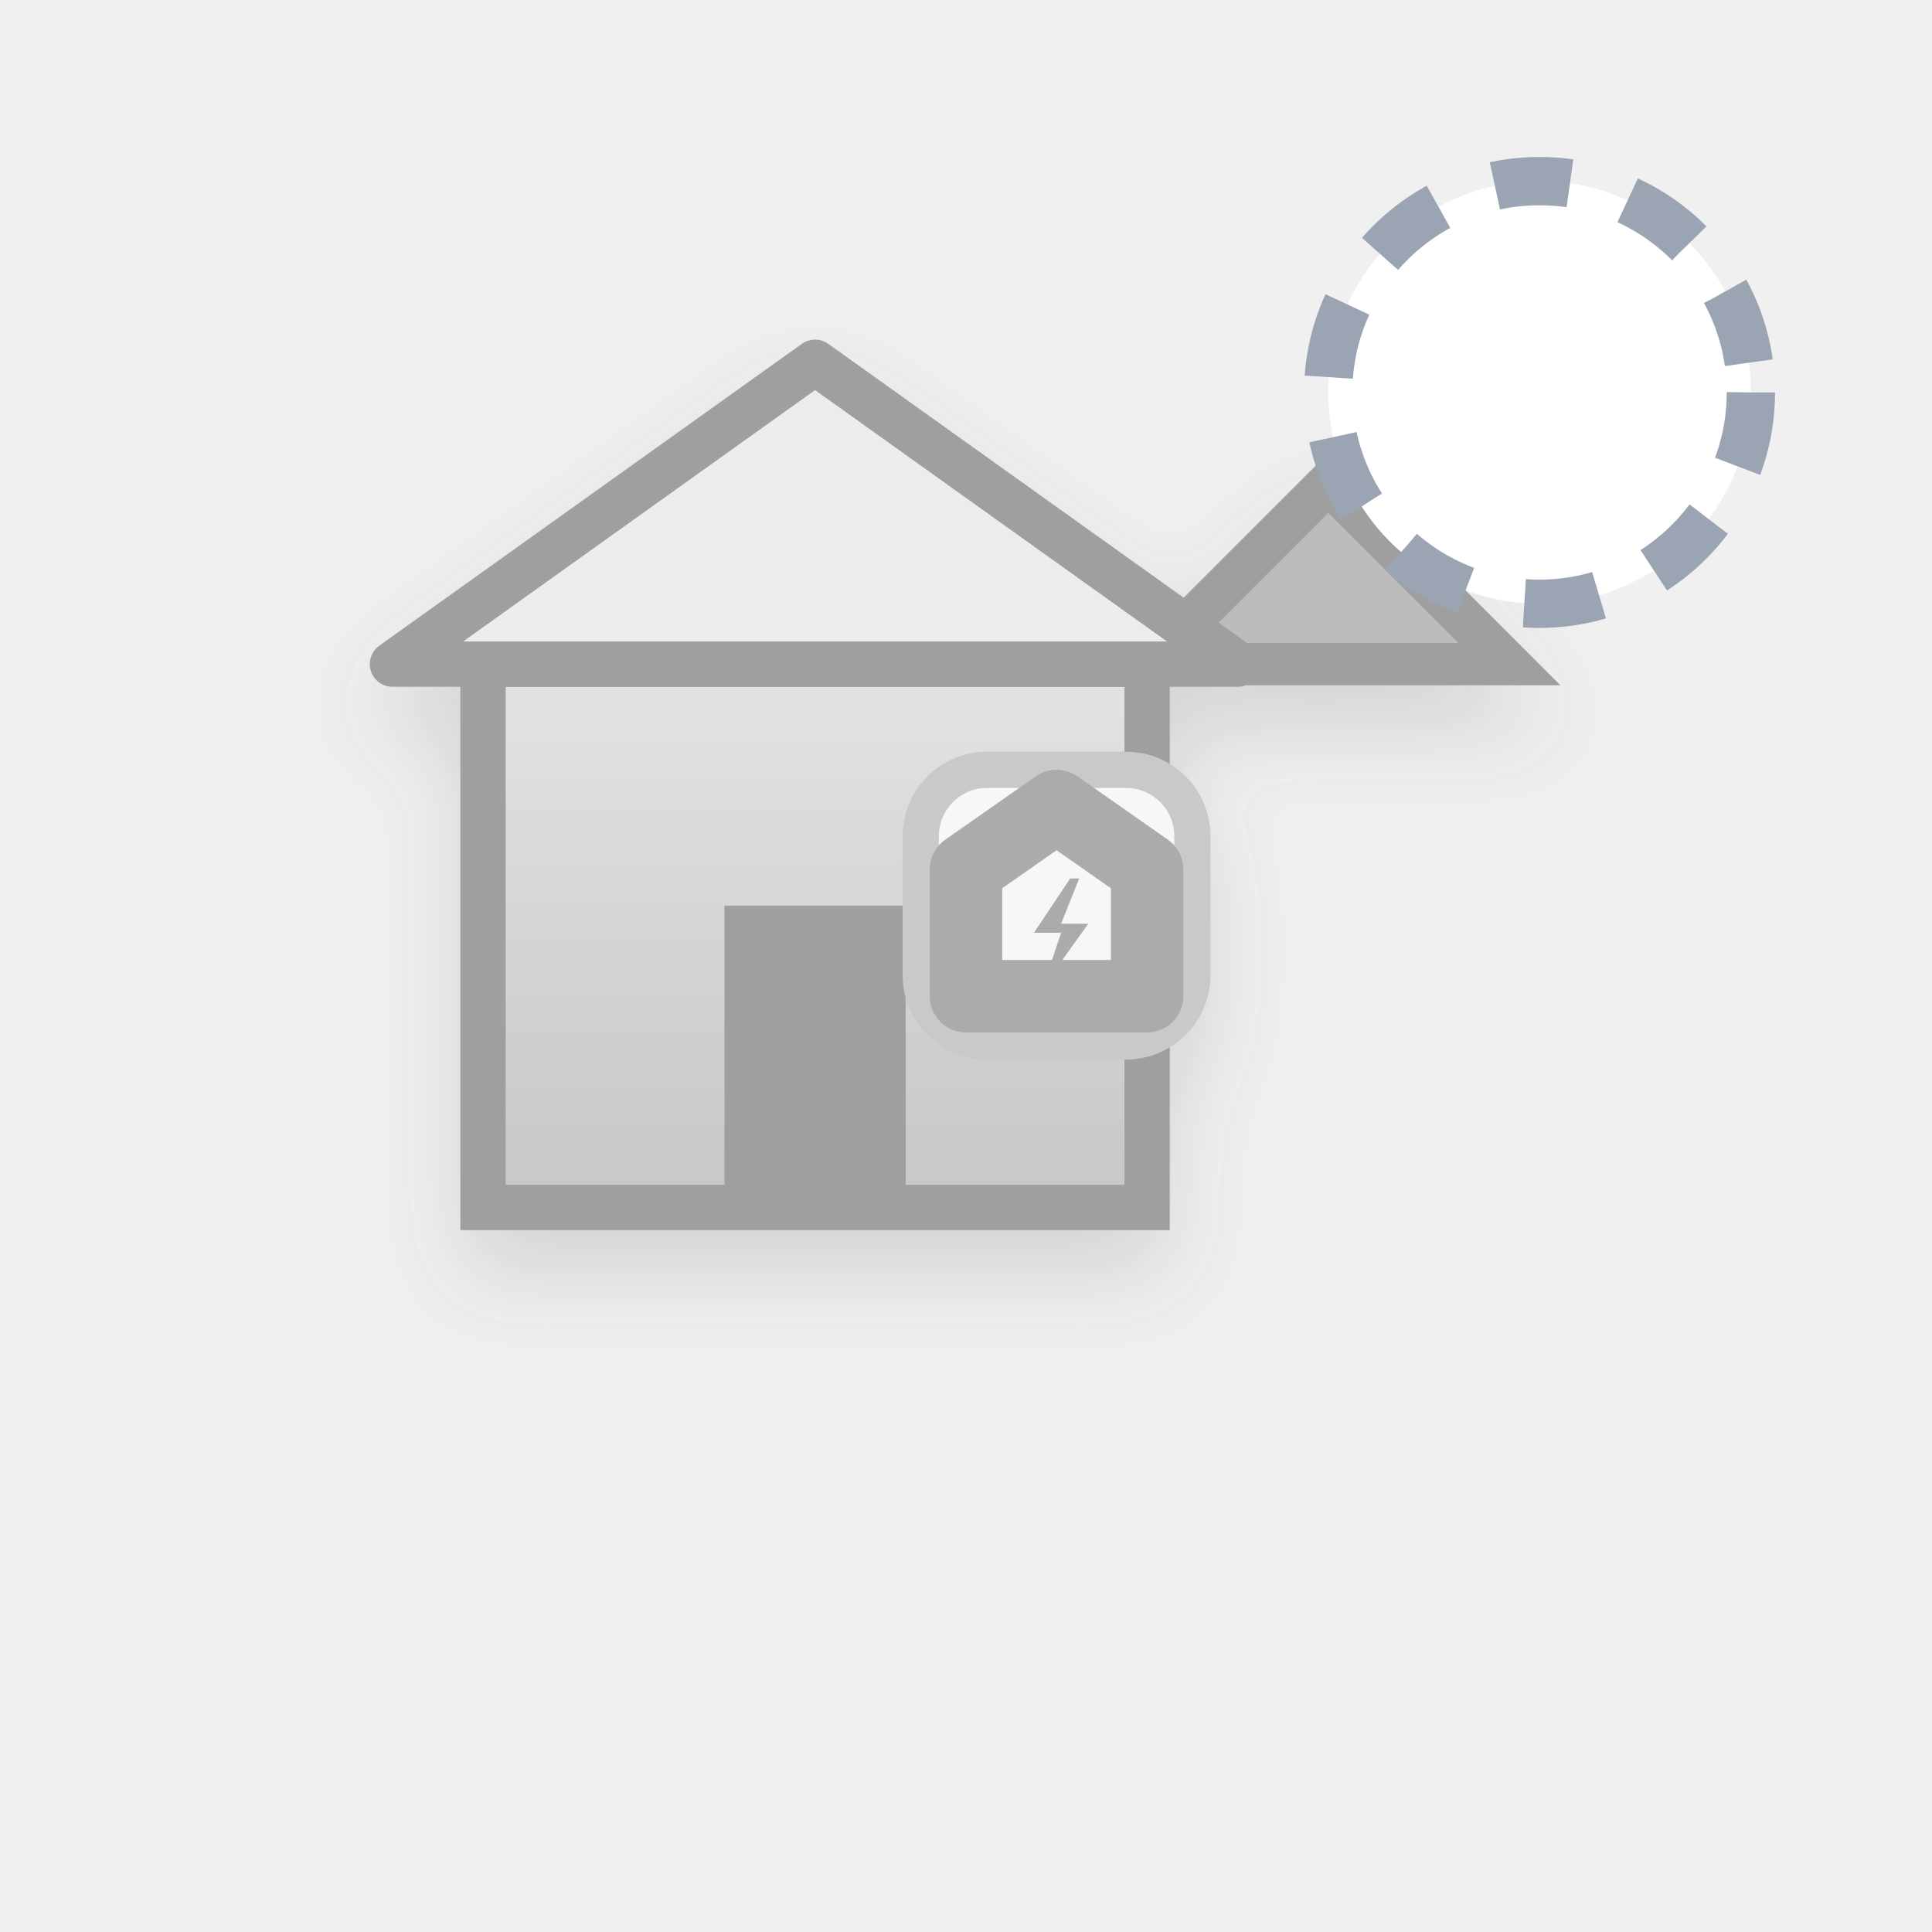
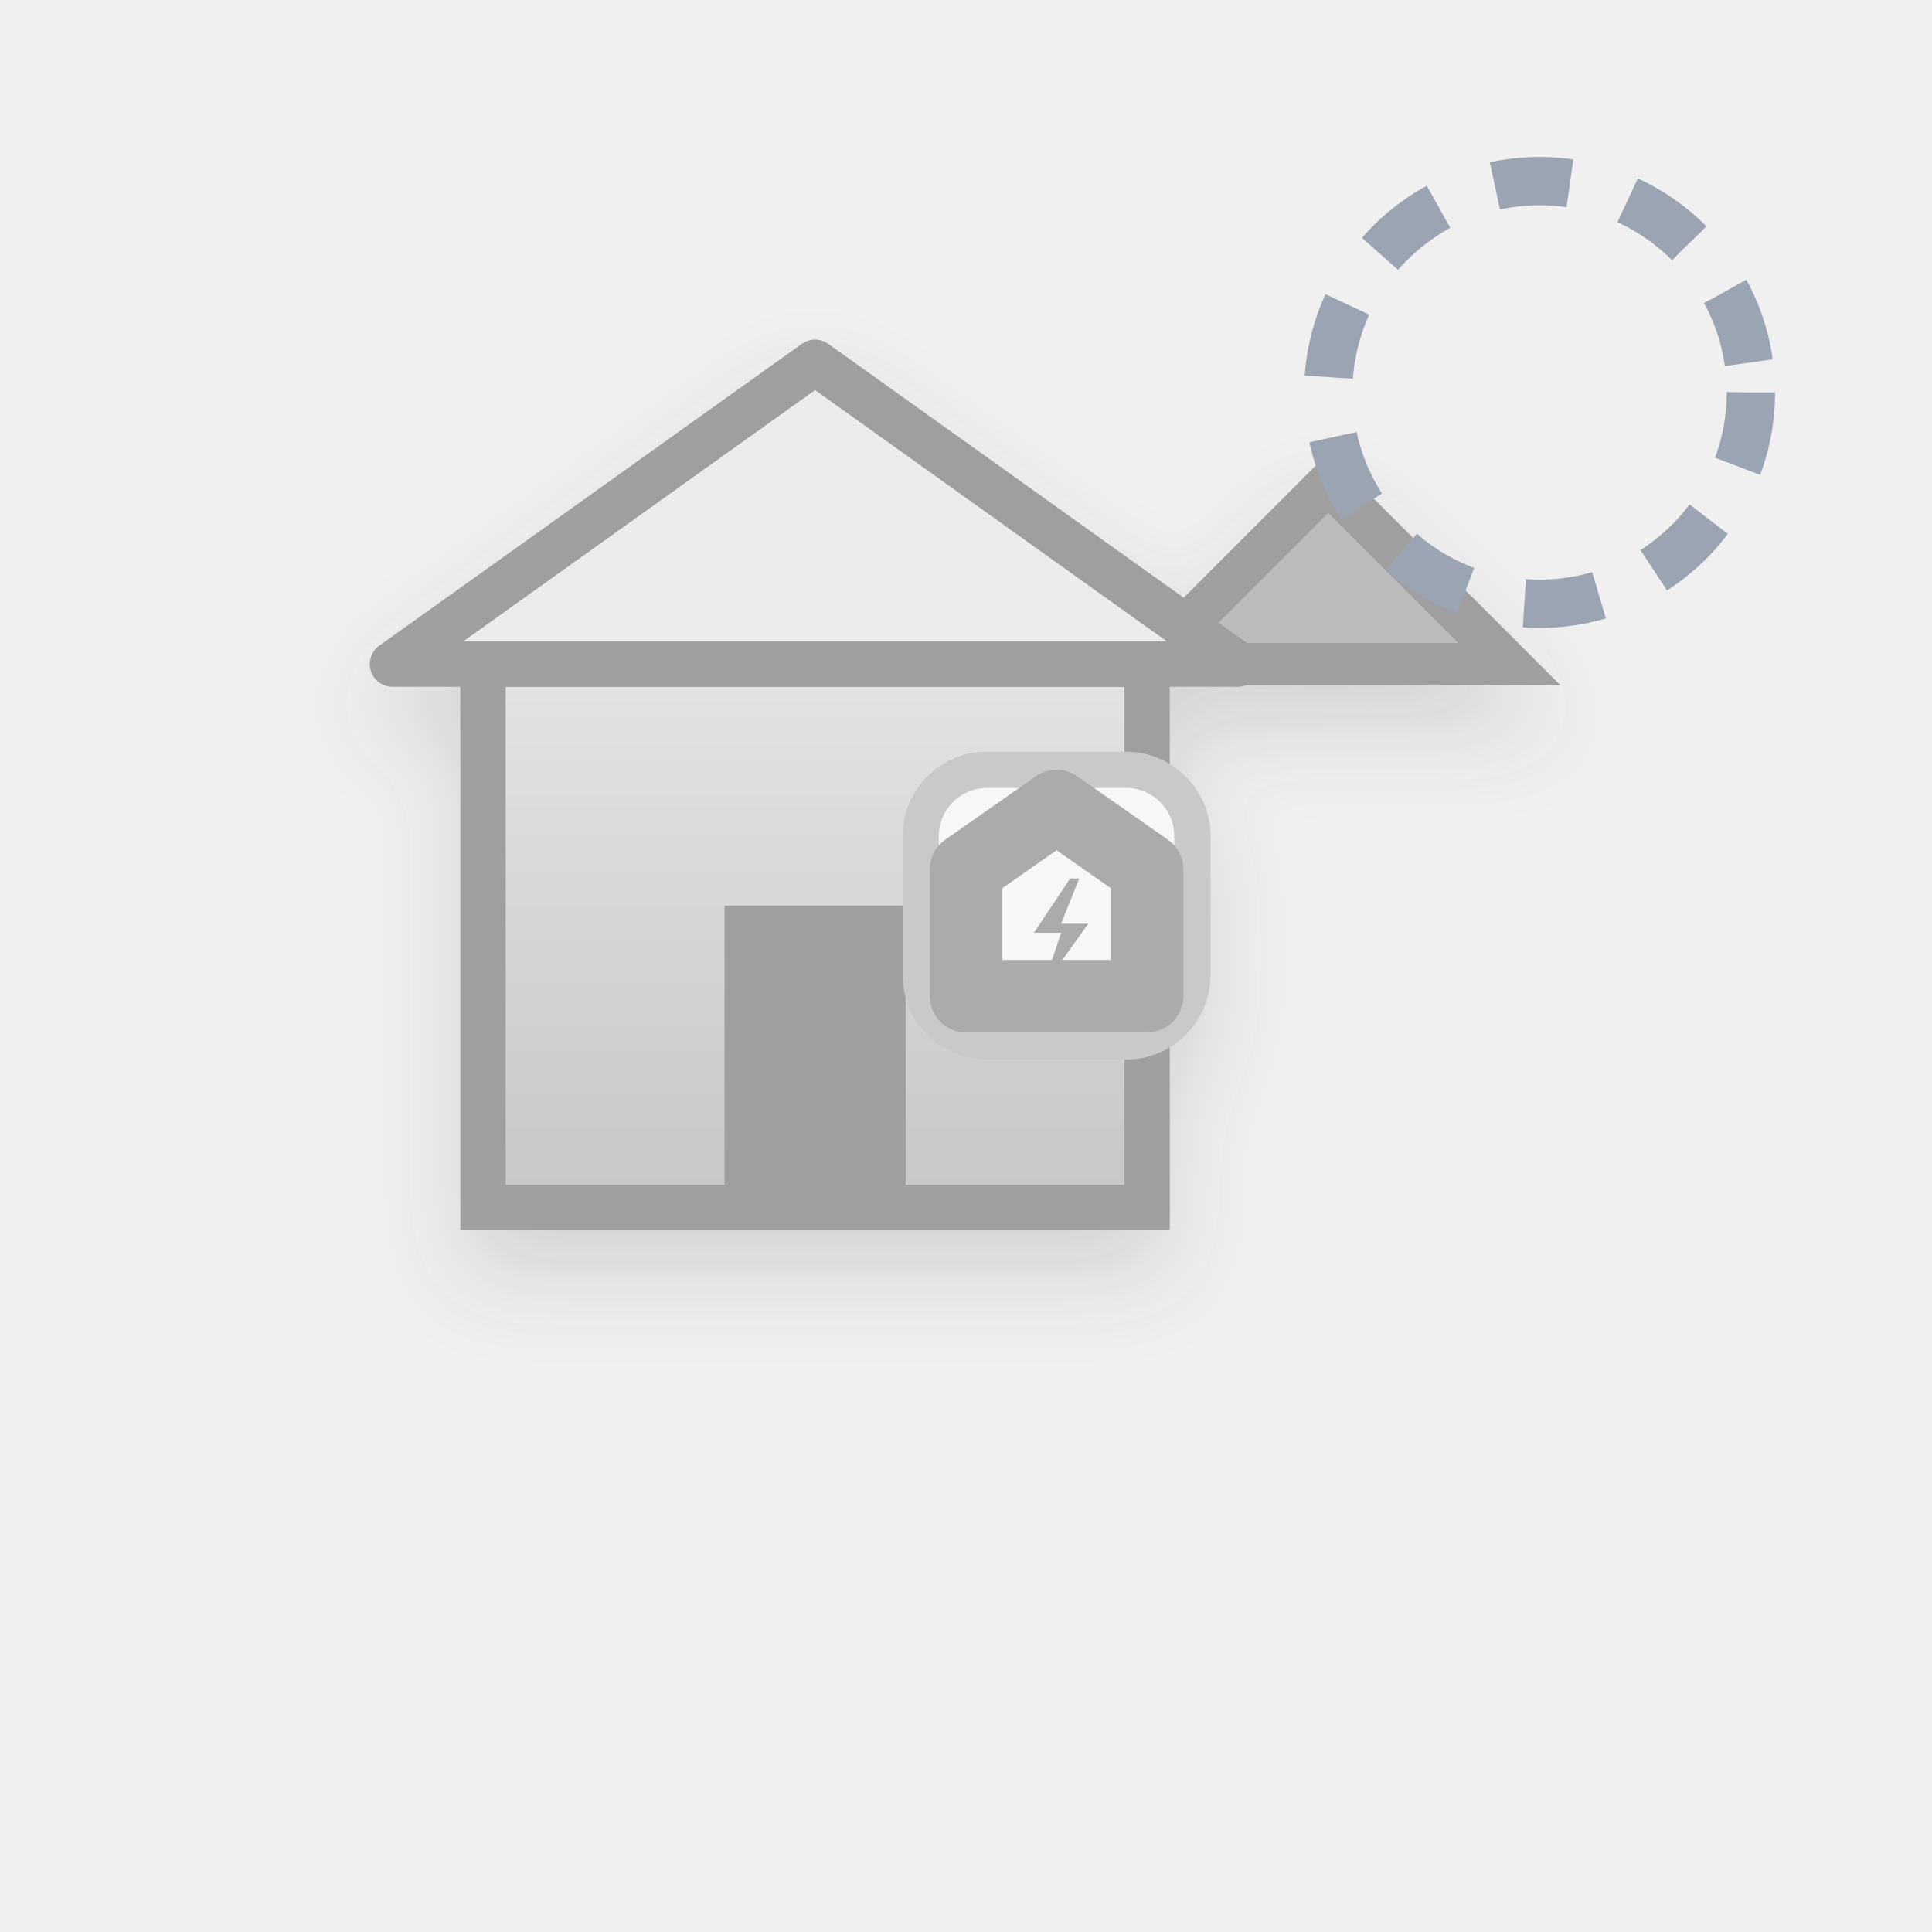
<svg xmlns="http://www.w3.org/2000/svg" viewBox="0 0 64 64" width="64" height="64">
  <defs>
    <linearGradient id="fg" x1="0" y1="0" x2="0" y2="1">
      <stop offset="0" stop-color="#A8DCF2" />
      <stop offset="1" stop-color="#4E9CC4" />
    </linearGradient>
    <linearGradient id="cg" x1="0" y1="0" x2="1" y2="0">
      <stop offset="0" stop-color="#8FCDE9" />
      <stop offset="0.5" stop-color="#5FA8CE" />
      <stop offset="1" stop-color="#35789E" />
    </linearGradient>
    <radialGradient id="sg" cx="0.35" cy="0.3" r="1">
      <stop offset="0" stop-color="#C9EAF8" />
      <stop offset="1" stop-color="#4E9CC4" />
    </radialGradient>
    <filter id="ds" x="-40%" y="-40%" width="180%" height="180%">
      <feDropShadow dx="0" dy="1.5" stdDeviation="1.5" flood-color="#0B3C5D" flood-opacity="0.35" />
    </filter>
  </defs>
  <g style="filter:grayscale(1);opacity:0.45">
    <g filter="url(#ds)">
      <polygon points="38,22 44,16 50,22" fill="#3E84A8" stroke="#0B3C5D" stroke-width="1.4" />
      <rect x="16" y="22" width="22" height="18" fill="url(#fg)" stroke="#0B3C5D" stroke-width="1.5" />
      <polygon points="13,22 27,12 41,22" fill="#CFEAF6" stroke="#0B3C5D" stroke-width="1.5" stroke-linejoin="round" />
      <rect x="24" y="30" width="6" height="10" fill="#0B3C5D" />
      <rect x="30.5" y="25.5" width="9" height="9" rx="2.2" fill="#fff" stroke="#27AE60" stroke-width="1.2" />
      <g transform="translate(35 30) scale(0.30) translate(-32 -30)" fill="none" stroke="#126334" stroke-width="8.0" stroke-linecap="round" stroke-linejoin="round">
        <path d="M22 40V26l10-7 10 7v14z" />
        <path d="M33.5 27l-4 6h3l-2 6 5-7h-3l2-5z" fill="#126334" stroke="none" />
      </g>
    </g>
  </g>
-   <circle cx="51" cy="13" r="7" fill="#fff" stroke="#9AA4B2" stroke-width="1.6" stroke-dasharray="2.5 2" />
+   <circle cx="51" cy="13" r="7" fill="none" stroke="#9AA4B2" stroke-width="1.6" stroke-dasharray="2.5 2" />
</svg>
